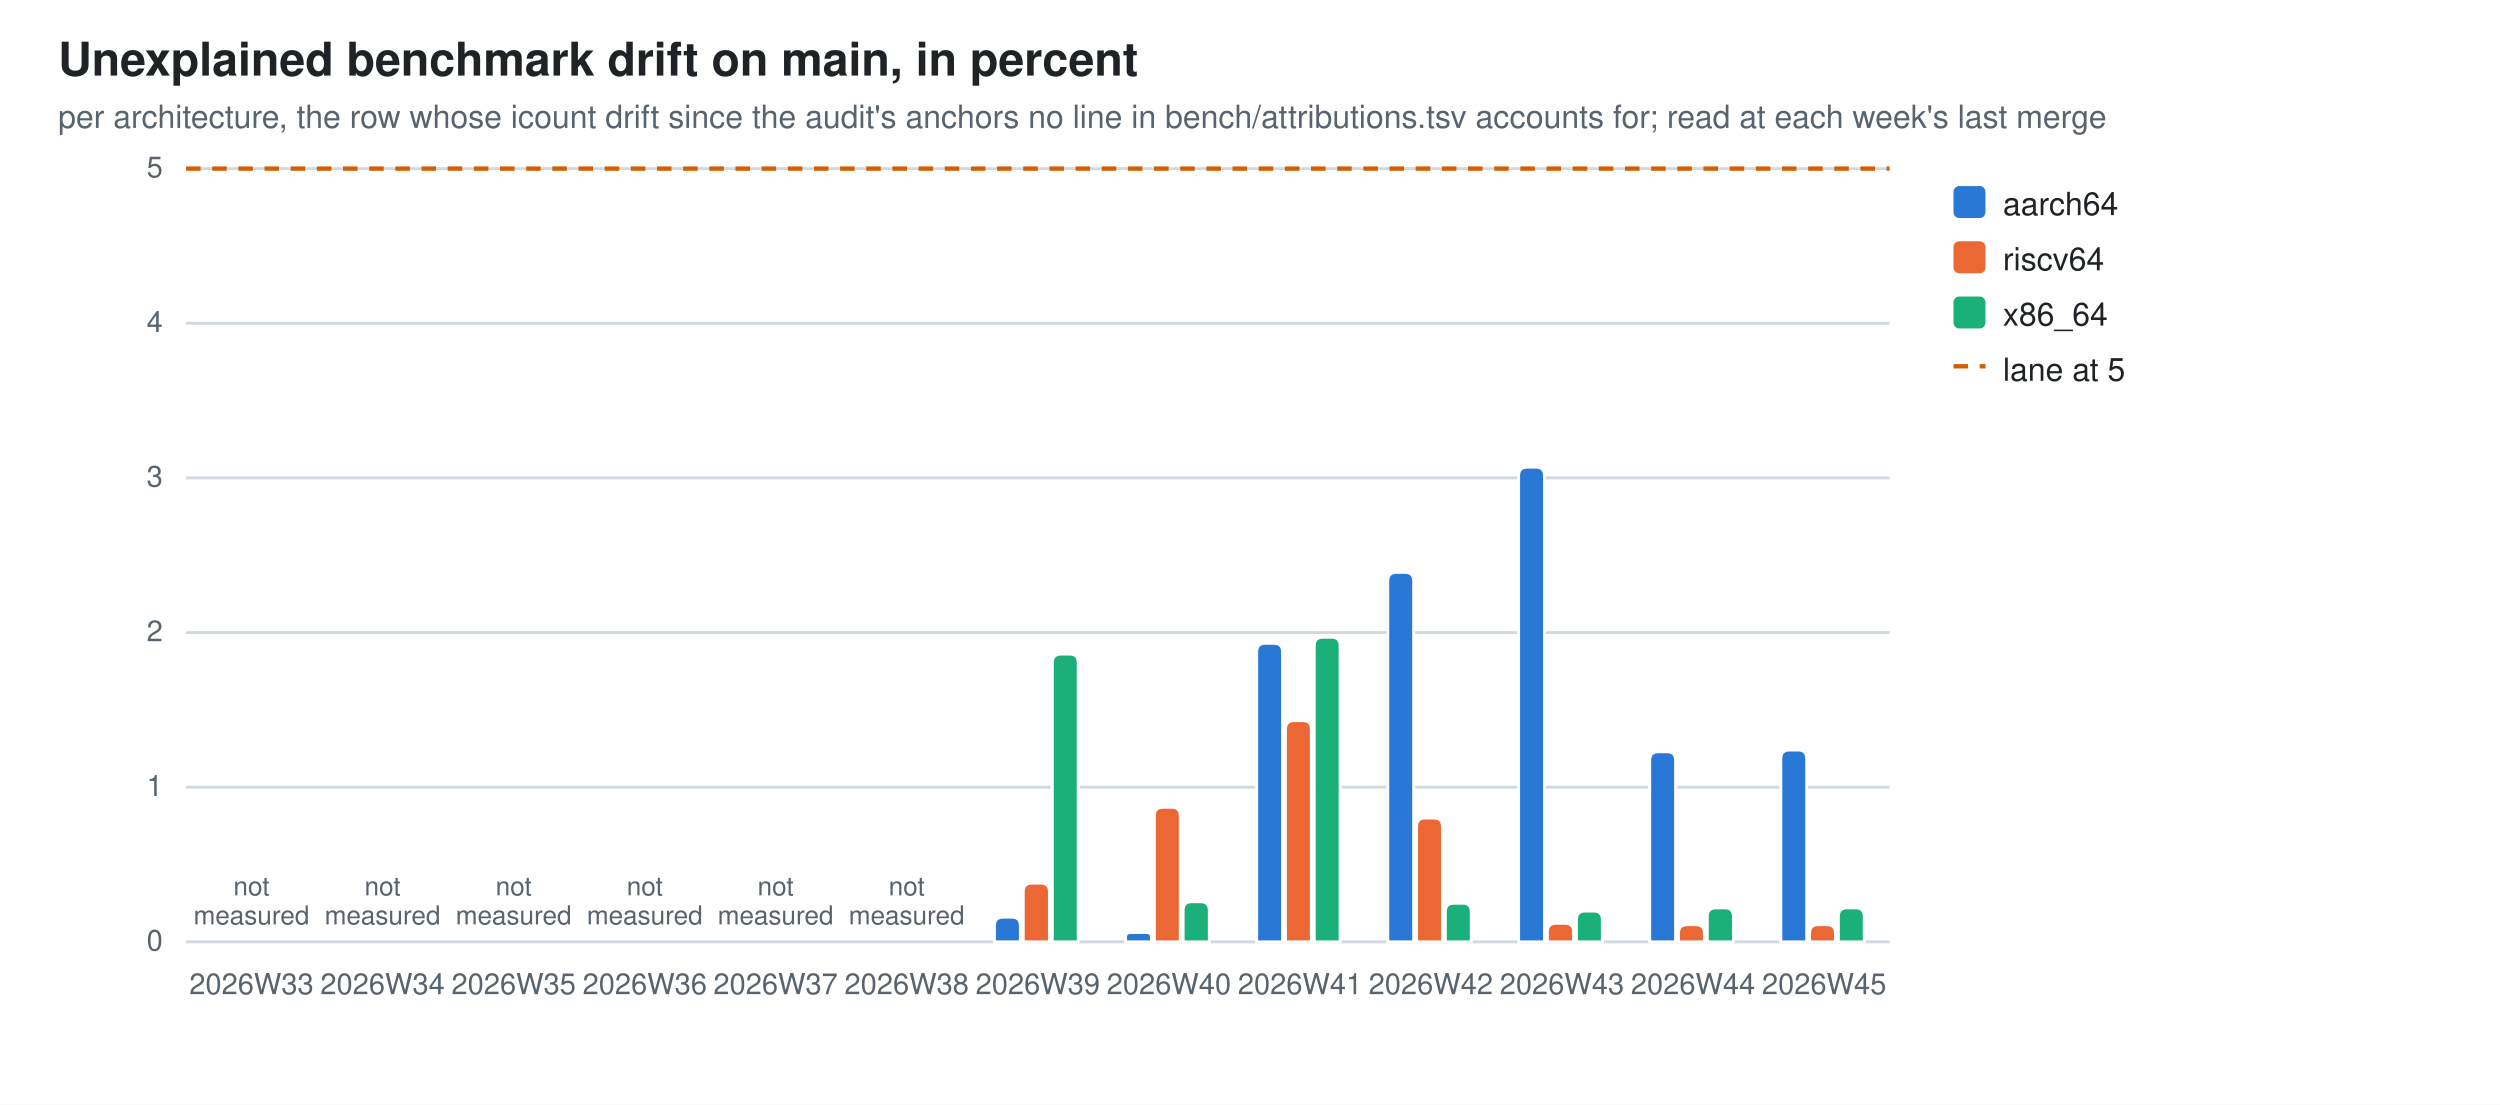
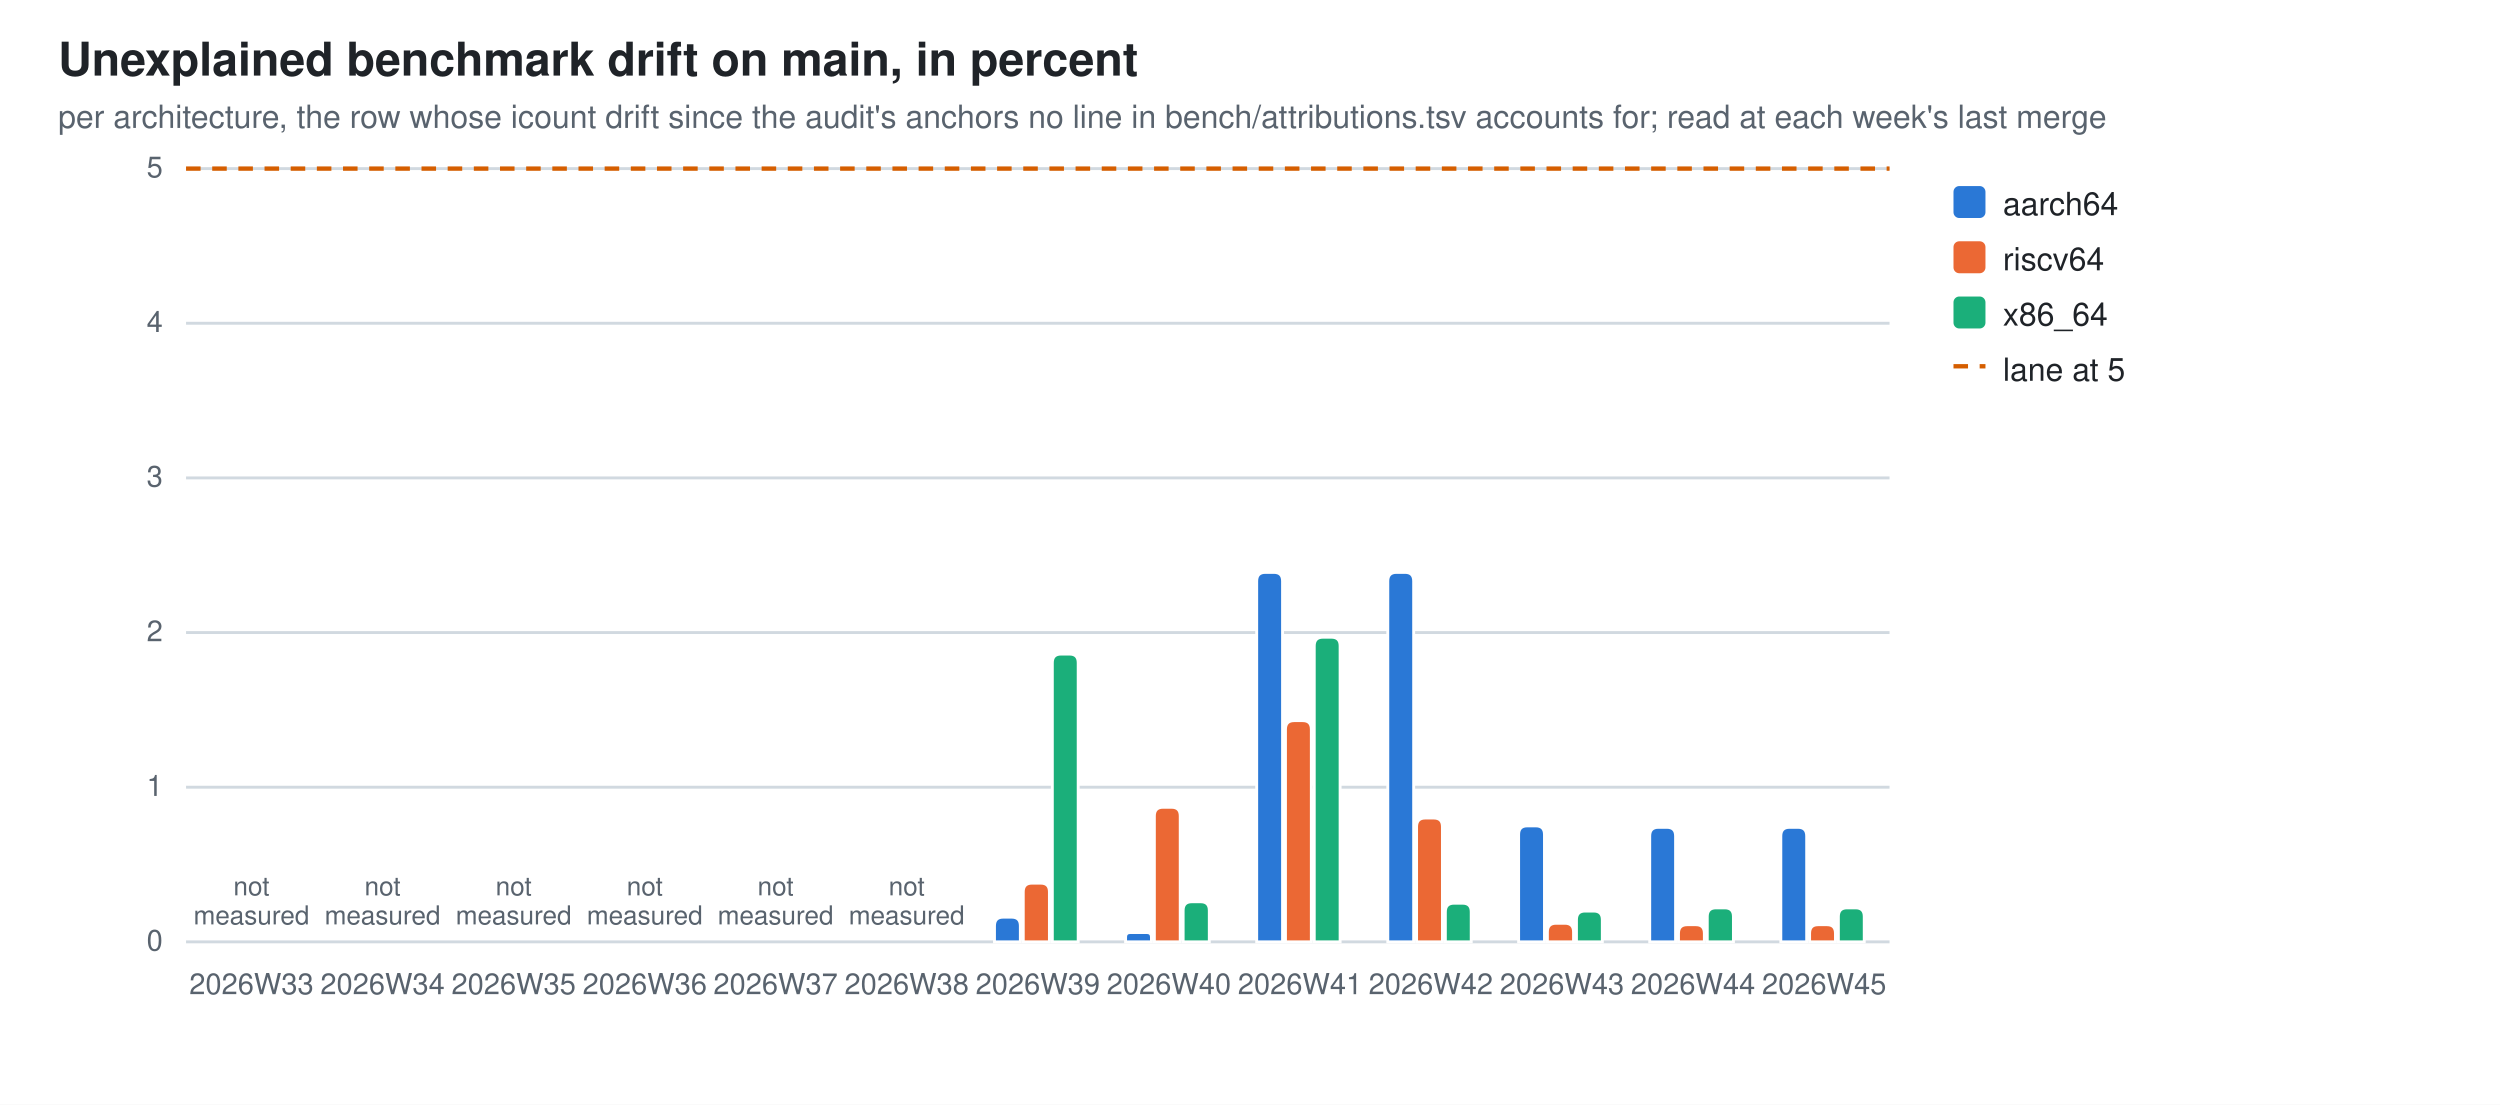
<svg xmlns="http://www.w3.org/2000/svg" width="860" height="380" viewBox="0 0 860 380" role="img" aria-label="Unexplained benchmark drift on main, in percent">
  <style>
  .bg{fill:#ffffff} .fg{fill:#1f2328} .mut{fill:#59636e} .grid{stroke:#d1d9e0}
  .seg{stroke:#ffffff;stroke-width:1}
  .val{paint-order:stroke;stroke:#ffffff;stroke-width:3px;stroke-linejoin:round}
  .s0{fill:#2a78d6}  .s1{fill:#eb6834}  .s2{fill:#1baf7a}
  @media (prefers-color-scheme: dark){
    .bg{fill:#0d1117} .fg{fill:#e6edf3} .mut{fill:#9198a1} .grid{stroke:#30363d}
    .seg{stroke:#0d1117} .val{stroke:#0d1117} .s0{fill:#3987e5} .s1{fill:#d95926} .s2{fill:#199e70}}
  text{font-family:-apple-system,BlinkMacSystemFont,"Segoe UI",Helvetica,Arial,sans-serif}
</style>
  <rect class="bg" width="860" height="380" />
  <text class="fg" x="20" y="26" font-size="16" font-weight="600">Unexplained benchmark drift on main, in percent</text>
  <text class="mut" x="20" y="44" font-size="11">per architecture, the row whose icount drift since the audit's anchors no line in bench/attributions.tsv accounts for; read at each week's last merge</text>
  <line class="grid" x1="64" y1="324.0" x2="650.0" y2="324.0" stroke-width="1" />
  <text class="mut" x="56" y="327.0" font-size="10" text-anchor="end">0</text>
  <line class="grid" x1="64" y1="270.8" x2="650.0" y2="270.8" stroke-width="1" />
  <text class="mut" x="56" y="273.8" font-size="10" text-anchor="end">1</text>
  <line class="grid" x1="64" y1="217.6" x2="650.0" y2="217.6" stroke-width="1" />
  <text class="mut" x="56" y="220.6" font-size="10" text-anchor="end">2</text>
  <line class="grid" x1="64" y1="164.4" x2="650.0" y2="164.4" stroke-width="1" />
  <text class="mut" x="56" y="167.4" font-size="10" text-anchor="end">3</text>
  <line class="grid" x1="64" y1="111.2" x2="650.0" y2="111.2" stroke-width="1" />
  <text class="mut" x="56" y="114.2" font-size="10" text-anchor="end">4</text>
  <line class="grid" x1="64" y1="58.0" x2="650.0" y2="58.0" stroke-width="1" />
  <text class="mut" x="56" y="61.0" font-size="10" text-anchor="end">5</text>
  <line x1="64" y1="58.0" x2="650.0" y2="58.0" stroke="#D55E00" stroke-width="1.5" stroke-dasharray="5 4" />
  <text class="mut" x="86.5" y="342" font-size="10" text-anchor="middle">2026W33</text>
  <text class="mut" x="86.5" y="308.0" font-size="9" text-anchor="middle">not<tspan x="86.5" dy="10">measured</tspan>
  </text>
  <text class="mut" x="131.6" y="342" font-size="10" text-anchor="middle">2026W34</text>
  <text class="mut" x="131.6" y="308.0" font-size="9" text-anchor="middle">not<tspan x="131.6" dy="10">measured</tspan>
  </text>
  <text class="mut" x="176.7" y="342" font-size="10" text-anchor="middle">2026W35</text>
  <text class="mut" x="176.7" y="308.0" font-size="9" text-anchor="middle">not<tspan x="176.7" dy="10">measured</tspan>
  </text>
  <text class="mut" x="221.8" y="342" font-size="10" text-anchor="middle">2026W36</text>
  <text class="mut" x="221.8" y="308.0" font-size="9" text-anchor="middle">not<tspan x="221.8" dy="10">measured</tspan>
  </text>
  <text class="mut" x="266.8" y="342" font-size="10" text-anchor="middle">2026W37</text>
  <text class="mut" x="266.8" y="308.0" font-size="9" text-anchor="middle">not<tspan x="266.8" dy="10">measured</tspan>
  </text>
  <text class="mut" x="311.9" y="342" font-size="10" text-anchor="middle">2026W38</text>
  <text class="mut" x="311.9" y="308.0" font-size="9" text-anchor="middle">not<tspan x="311.9" dy="10">measured</tspan>
  </text>
  <path class="seg s0" d="M342.1,324.0 V318.5 Q342.1,315.5 345.1,315.5 H348.0 Q351.0,315.5 351.0,318.5 V324.0 Z" />
  <path class="seg s1" d="M352.0,324.0 V306.8 Q352.0,303.8 355.0,303.8 H358.0 Q361.0,303.8 361.0,306.8 V324.0 Z" />
  <path class="seg s2" d="M362.0,324.0 V228.0 Q362.0,225.0 365.0,225.0 H367.9 Q370.9,225.0 370.9,228.0 V324.0 Z" />
  <text class="mut" x="357.0" y="342" font-size="10" text-anchor="middle">2026W39</text>
  <path class="seg s0" d="M387.2,324.0 V322.4 Q387.2,320.8 388.8,320.8 H394.5 Q396.1,320.8 396.1,322.4 V324.0 Z" />
  <path class="seg s1" d="M397.1,324.0 V280.7 Q397.1,277.7 400.1,277.7 H403.0 Q406.0,277.7 406.0,280.7 V324.0 Z" />
  <path class="seg s2" d="M407.0,324.0 V313.2 Q407.0,310.2 410.0,310.2 H413.0 Q416.0,310.2 416.0,313.2 V324.0 Z" />
  <text class="mut" x="402.1" y="342" font-size="10" text-anchor="middle">2026W40</text>
-   <path class="seg s0" d="M432.3,324.0 V224.3 Q432.3,221.3 435.3,221.3 H438.2 Q441.2,221.3 441.2,224.3 V324.0 Z" />
+   <path class="seg s0" d="M432.3,324.0 V199.9 Q432.3,196.9 435.3,196.9 H438.2 Q441.2,196.9 441.2,199.9 V324.0 Z" />
  <path class="seg s1" d="M442.2,324.0 V250.9 Q442.2,247.9 445.2,247.9 H448.1 Q451.1,247.9 451.1,250.9 V324.0 Z" />
  <path class="seg s2" d="M452.1,324.0 V222.2 Q452.1,219.2 455.1,219.2 H458.0 Q461.0,219.2 461.0,222.2 V324.0 Z" />
  <text class="mut" x="447.2" y="342" font-size="10" text-anchor="middle">2026W41</text>
  <path class="seg s0" d="M477.4,324.0 V199.9 Q477.4,196.9 480.4,196.9 H483.3 Q486.3,196.9 486.3,199.9 V324.0 Z" />
  <path class="seg s1" d="M487.3,324.0 V284.4 Q487.3,281.4 490.3,281.4 H493.2 Q496.2,281.4 496.2,284.4 V324.0 Z" />
  <path class="seg s2" d="M497.2,324.0 V313.7 Q497.2,310.7 500.2,310.7 H503.1 Q506.1,310.7 506.1,313.7 V324.0 Z" />
  <text class="mut" x="492.2" y="342" font-size="10" text-anchor="middle">2026W42</text>
-   <path class="seg s0" d="M522.4,324.0 V163.7 Q522.4,160.7 525.4,160.7 H528.3 Q531.3,160.7 531.3,163.7 V324.0 Z" />
+   <path class="seg s0" d="M522.4,324.0 V287.1 Q522.4,284.1 525.4,284.1 H528.3 Q531.3,284.1 531.3,287.1 V324.0 Z" />
  <path class="seg s1" d="M532.3,324.0 V320.6 Q532.3,317.6 535.3,317.6 H538.3 Q541.3,317.6 541.3,320.6 V324.0 Z" />
  <path class="seg s2" d="M542.3,324.0 V316.4 Q542.3,313.4 545.3,313.4 H548.2 Q551.2,313.4 551.2,316.4 V324.0 Z" />
  <text class="mut" x="537.3" y="342" font-size="10" text-anchor="middle">2026W43</text>
-   <path class="seg s0" d="M567.5,324.0 V261.6 Q567.5,258.6 570.5,258.6 H573.4 Q576.4,258.6 576.4,261.6 V324.0 Z" />
+   <path class="seg s0" d="M567.5,324.0 V287.6 Q567.5,284.6 570.5,284.6 H573.4 Q576.4,284.6 576.4,287.6 V324.0 Z" />
  <path class="seg s1" d="M577.4,324.0 V321.1 Q577.4,318.1 580.4,318.1 H583.4 Q586.3,318.1 586.3,321.1 V324.0 Z" />
  <path class="seg s2" d="M587.3,324.0 V315.3 Q587.3,312.3 590.3,312.3 H593.3 Q596.3,312.3 596.3,315.3 V324.0 Z" />
  <text class="mut" x="582.4" y="342" font-size="10" text-anchor="middle">2026W44</text>
-   <path class="seg s0" d="M612.6,324.0 V261.0 Q612.6,258.0 615.6,258.0 H618.5 Q621.5,258.0 621.5,261.0 V324.0 Z" />
+   <path class="seg s0" d="M612.6,324.0 V287.6 Q612.6,284.6 615.6,284.6 H618.5 Q621.5,284.6 621.5,287.6 V324.0 Z" />
  <path class="seg s1" d="M622.5,324.0 V321.1 Q622.5,318.1 625.4,318.1 H628.5 Q631.4,318.1 631.4,321.1 V324.0 Z" />
  <path class="seg s2" d="M632.4,324.0 V315.3 Q632.4,312.3 635.4,312.3 H638.3 Q641.3,312.3 641.3,315.3 V324.0 Z" />
  <text class="mut" x="627.5" y="342" font-size="10" text-anchor="middle">2026W45</text>
  <rect class="s0" x="672" y="64" width="11" height="11" rx="2" />
  <text class="fg" y="74" font-size="11">
    <tspan x="689" dy="0">aarch64</tspan>
  </text>
  <rect class="s1" x="672" y="83" width="11" height="11" rx="2" />
  <text class="fg" y="93" font-size="11">
    <tspan x="689" dy="0">riscv64</tspan>
  </text>
  <rect class="s2" x="672" y="102" width="11" height="11" rx="2" />
  <text class="fg" y="112" font-size="11">
    <tspan x="689" dy="0">x86_64</tspan>
  </text>
  <line x1="672" y1="126" x2="683" y2="126" stroke="#D55E00" stroke-width="1.5" stroke-dasharray="5 4" />
  <text class="fg" x="689" y="131" font-size="11">lane at 5</text>
</svg>
